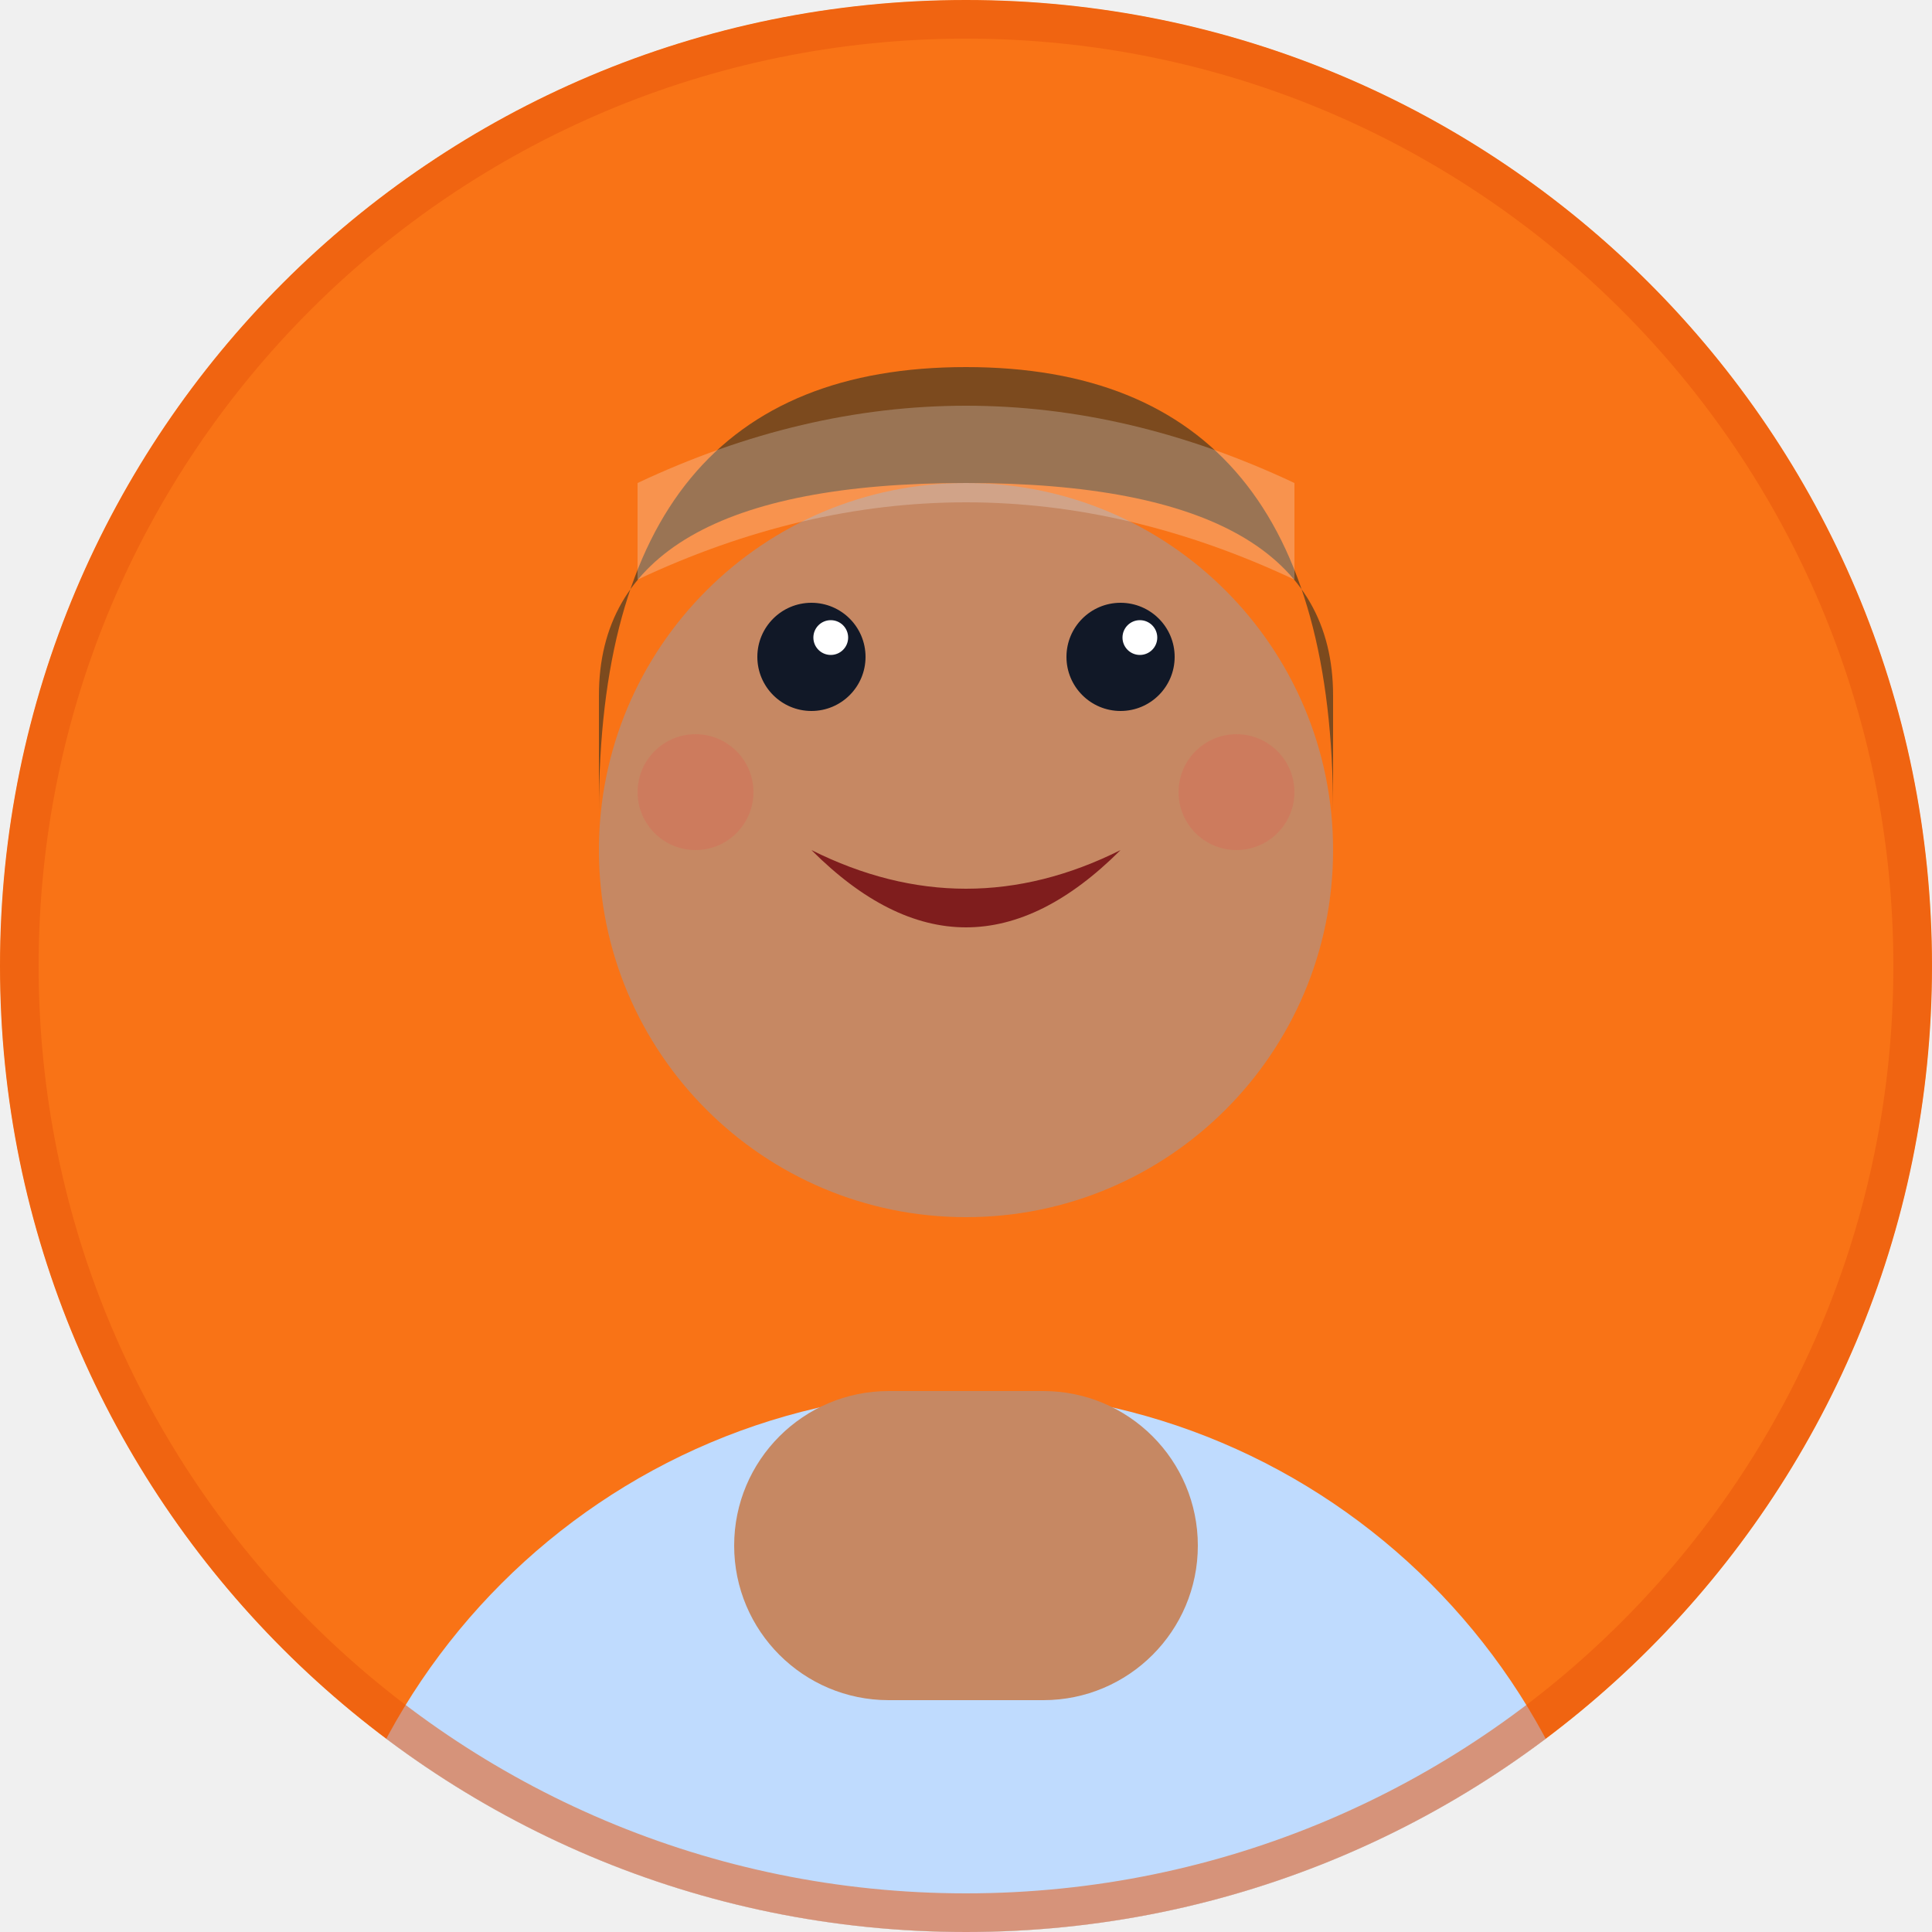
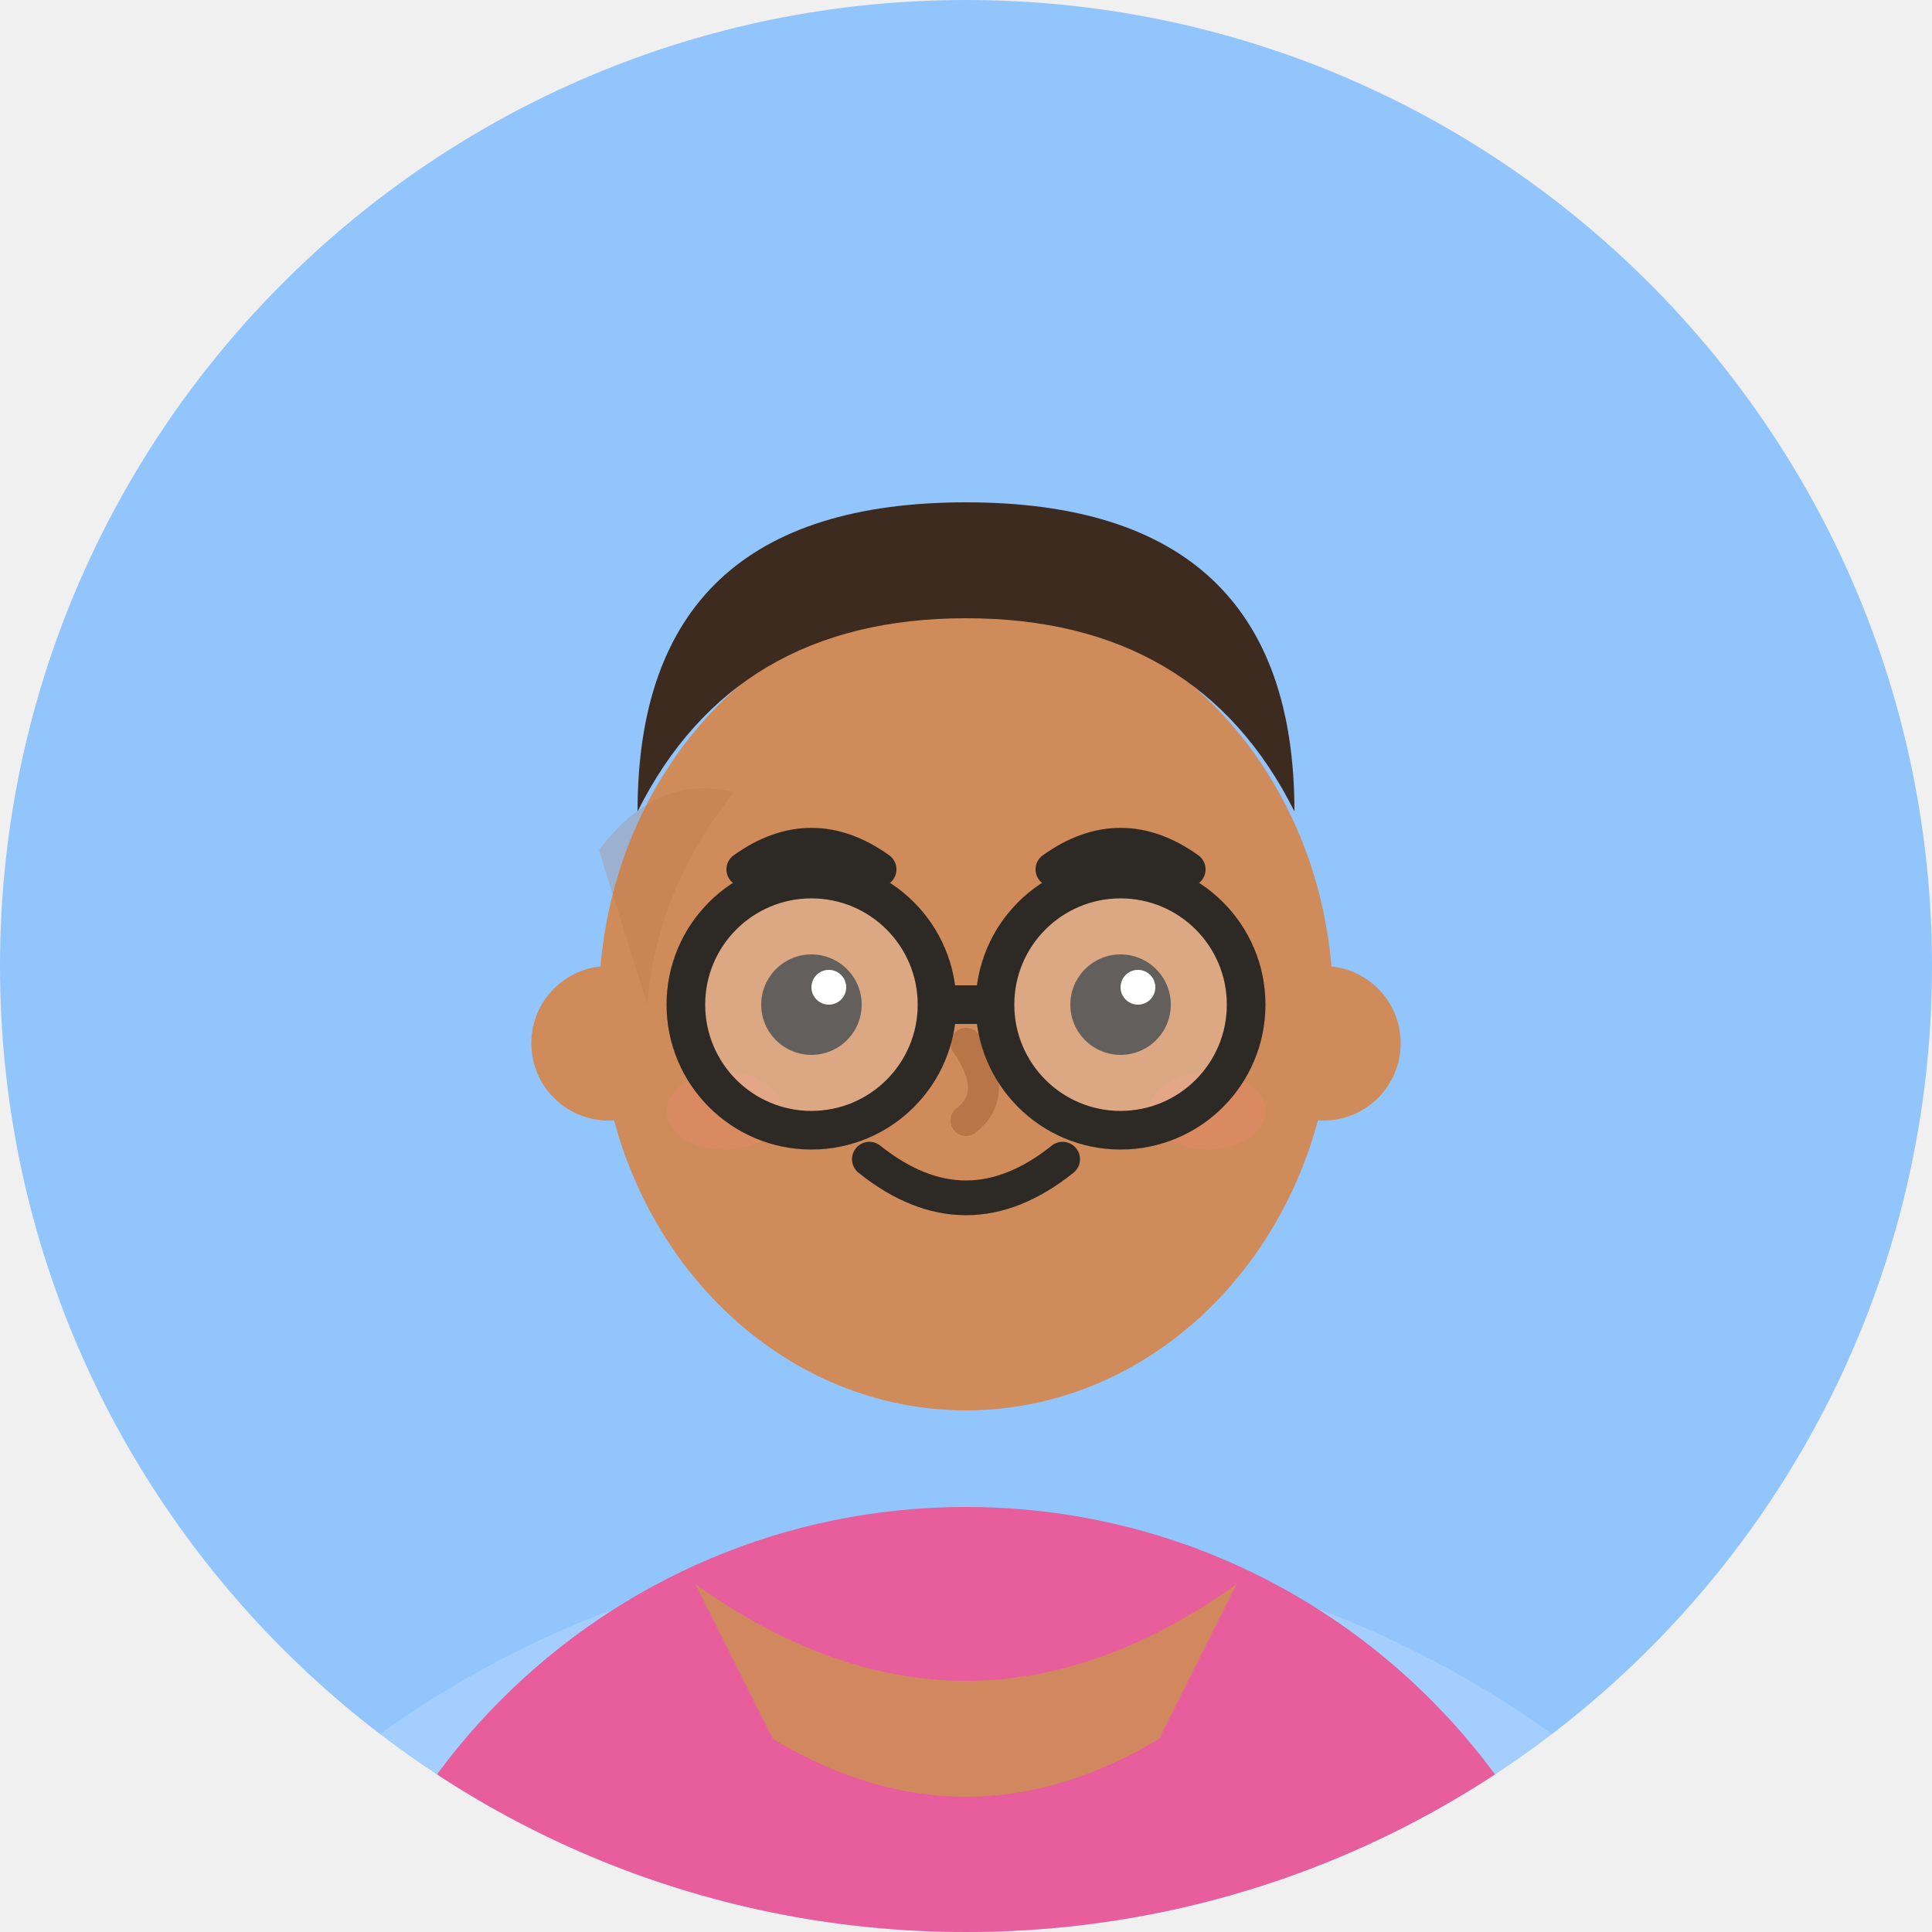
<svg xmlns="http://www.w3.org/2000/svg" viewBox="0 0 100 100" role="img" aria-label="Renance avatar 39">
  <defs>
-     <clipPath id="c39">
+     <clipPath id="c">
      <circle cx="50" cy="50" r="50" />
    </clipPath>
  </defs>
-   <g clip-path="url(#c39)">
-     <circle cx="50" cy="50" r="50" fill="#F97316" />
-     <circle cx="50" cy="106" r="34" fill="#BFDBFE" />
-     <rect x="38" y="72" width="24" height="16" rx="8" fill="#C68863" />
-     <circle cx="50" cy="44" r="19" fill="#C68863" />
-     <path d="M31 42 Q31 19 50 19 Q69 19 69 42 L69 36 Q69 25 50 25 Q31 25 31 36 Z" fill="#7C4A1E" />
-     <path d="M33 30 Q50 22 67 30 L67 25 Q50 17 33 25 Z" fill="#F3F4F6" opacity="0.25" />
-     <circle cx="42" cy="34" r="2.8" fill="#111827" />
-     <circle cx="58" cy="34" r="2.8" fill="#111827" />
-     <circle cx="43" cy="33" r="0.9" fill="#fff" />
-     <circle cx="59" cy="33" r="0.9" fill="#fff" />
-     <circle cx="36" cy="41" r="3" fill="#EF4444" opacity="0.18" />
-     <circle cx="64" cy="41" r="3" fill="#EF4444" opacity="0.18" />
-     <path d="M42 44 Q50 52 58 44 Q50 48 42 44 Z" fill="#7F1D1D" />
-     <circle cx="50" cy="50" r="49" fill="none" stroke="#EA580C" stroke-width="2" opacity="0.55" />
+   <g clip-path="url(#c)">
+     <rect width="100" height="100" fill="#93C5FD" />
+     <circle cx="50" cy="132" r="52" fill="white" opacity="0.16" />
+     <circle cx="50" cy="112" r="34" fill="#E85D9C" />
+     <path d="M36 82 q14 10 28 0 l-4 8 q-10 6 -20 0 Z" fill="#D08B5B" opacity="0.95" />
+     <circle cx="31.5" cy="54" r="4" fill="#D08B5B" />
+     <circle cx="68.5" cy="54" r="4" fill="#D08B5B" />
+     <ellipse cx="50" cy="52" rx="19" ry="21" fill="#D08B5B" />
+     <path d="M31 44 Q34 40 38 41 Q34 46 33.5 52 Z" fill="#B87548" opacity="0.25" />
+     <ellipse cx="37.5" cy="57.5" rx="3" ry="2" fill="#F1876D" opacity="0.30" />
+     <ellipse cx="62.5" cy="57.5" rx="3" ry="2" fill="#F1876D" opacity="0.30" />
+     <circle cx="42" cy="52" r="2.6" fill="#2D2A26" />
+     <circle cx="58" cy="52" r="2.6" fill="#2D2A26" />
+     <circle cx="42.9" cy="51.1" r="0.9" fill="white" />
+     <circle cx="58.9" cy="51.1" r="0.9" fill="white" />
+     <path d="M38.5 45 q3.5 -2.5 7 0" stroke="#2D2A26" stroke-width="1.8" fill="none" stroke-linecap="round" />
+     <path d="M54.5 45 q3.5 -2.5 7 0" stroke="#2D2A26" stroke-width="1.8" fill="none" stroke-linecap="round" />
+     <path d="M50 54 q1.8 2.6 0 4" stroke="#B87548" stroke-width="1.6" fill="none" stroke-linecap="round" />
+     <path d="M45 60 q5 4 10 0" stroke="#2D2A26" stroke-width="1.8" fill="none" stroke-linecap="round" />
+     <path d="M33 42 Q33 26 50 26 Q67 26 67 42 Q62 32 50 32 Q38 32 33 42 Z" fill="#3D2B1F" />
+     <circle cx="42" cy="52" r="6.5" fill="white" opacity="0.25" />
+     <circle cx="42" cy="52" r="6.5" fill="none" stroke="#2D2A26" stroke-width="2" />
+     <circle cx="58" cy="52" r="6.5" fill="white" opacity="0.25" />
+     <circle cx="58" cy="52" r="6.5" fill="none" stroke="#2D2A26" stroke-width="2" />
+     <path d="M48.5 52 h3" stroke="#2D2A26" stroke-width="2" />
  </g>
</svg>
